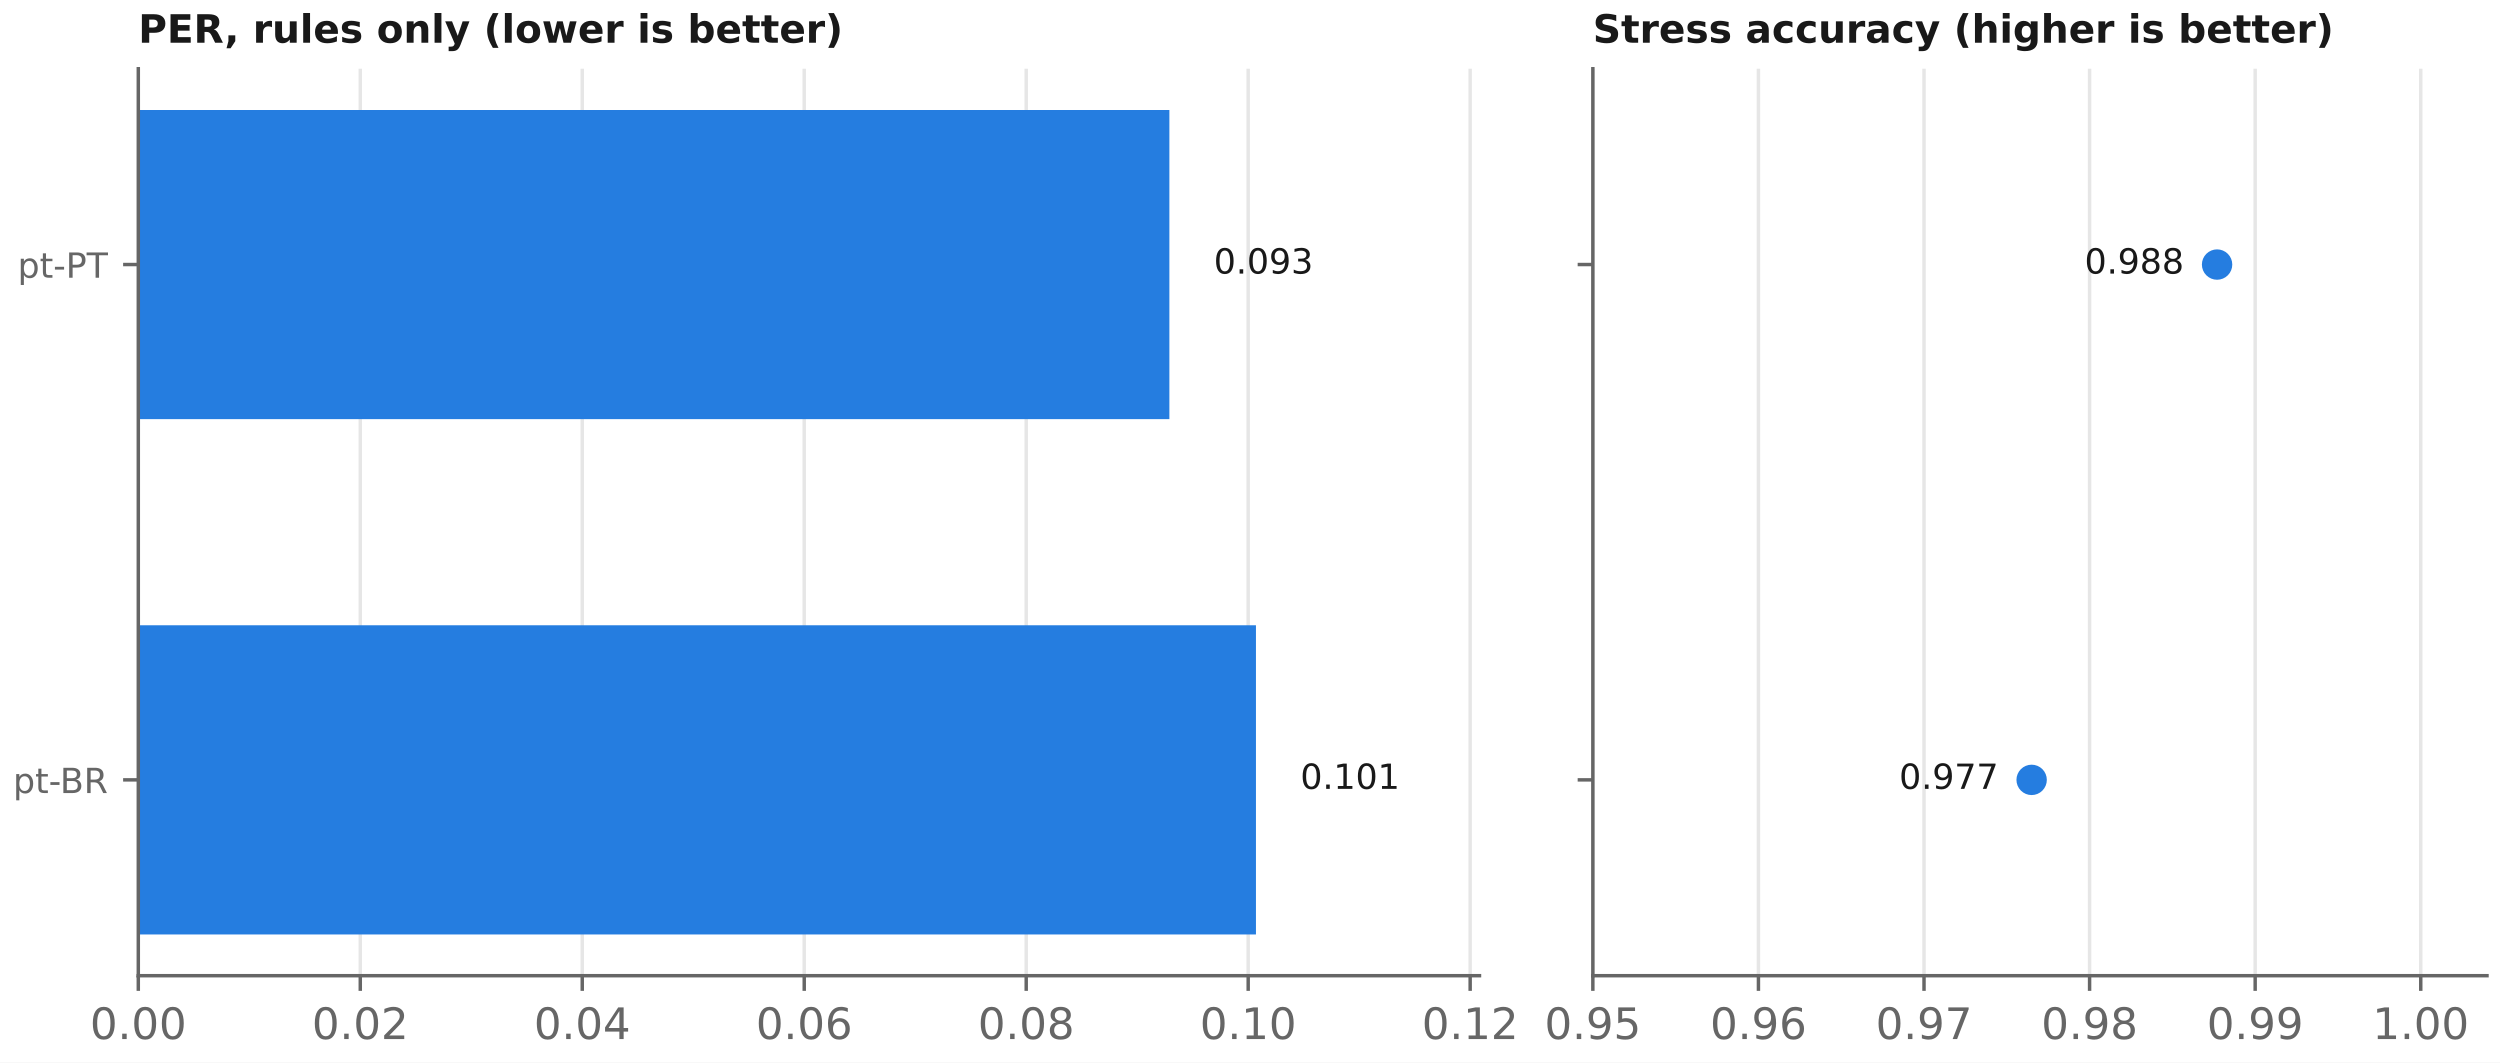
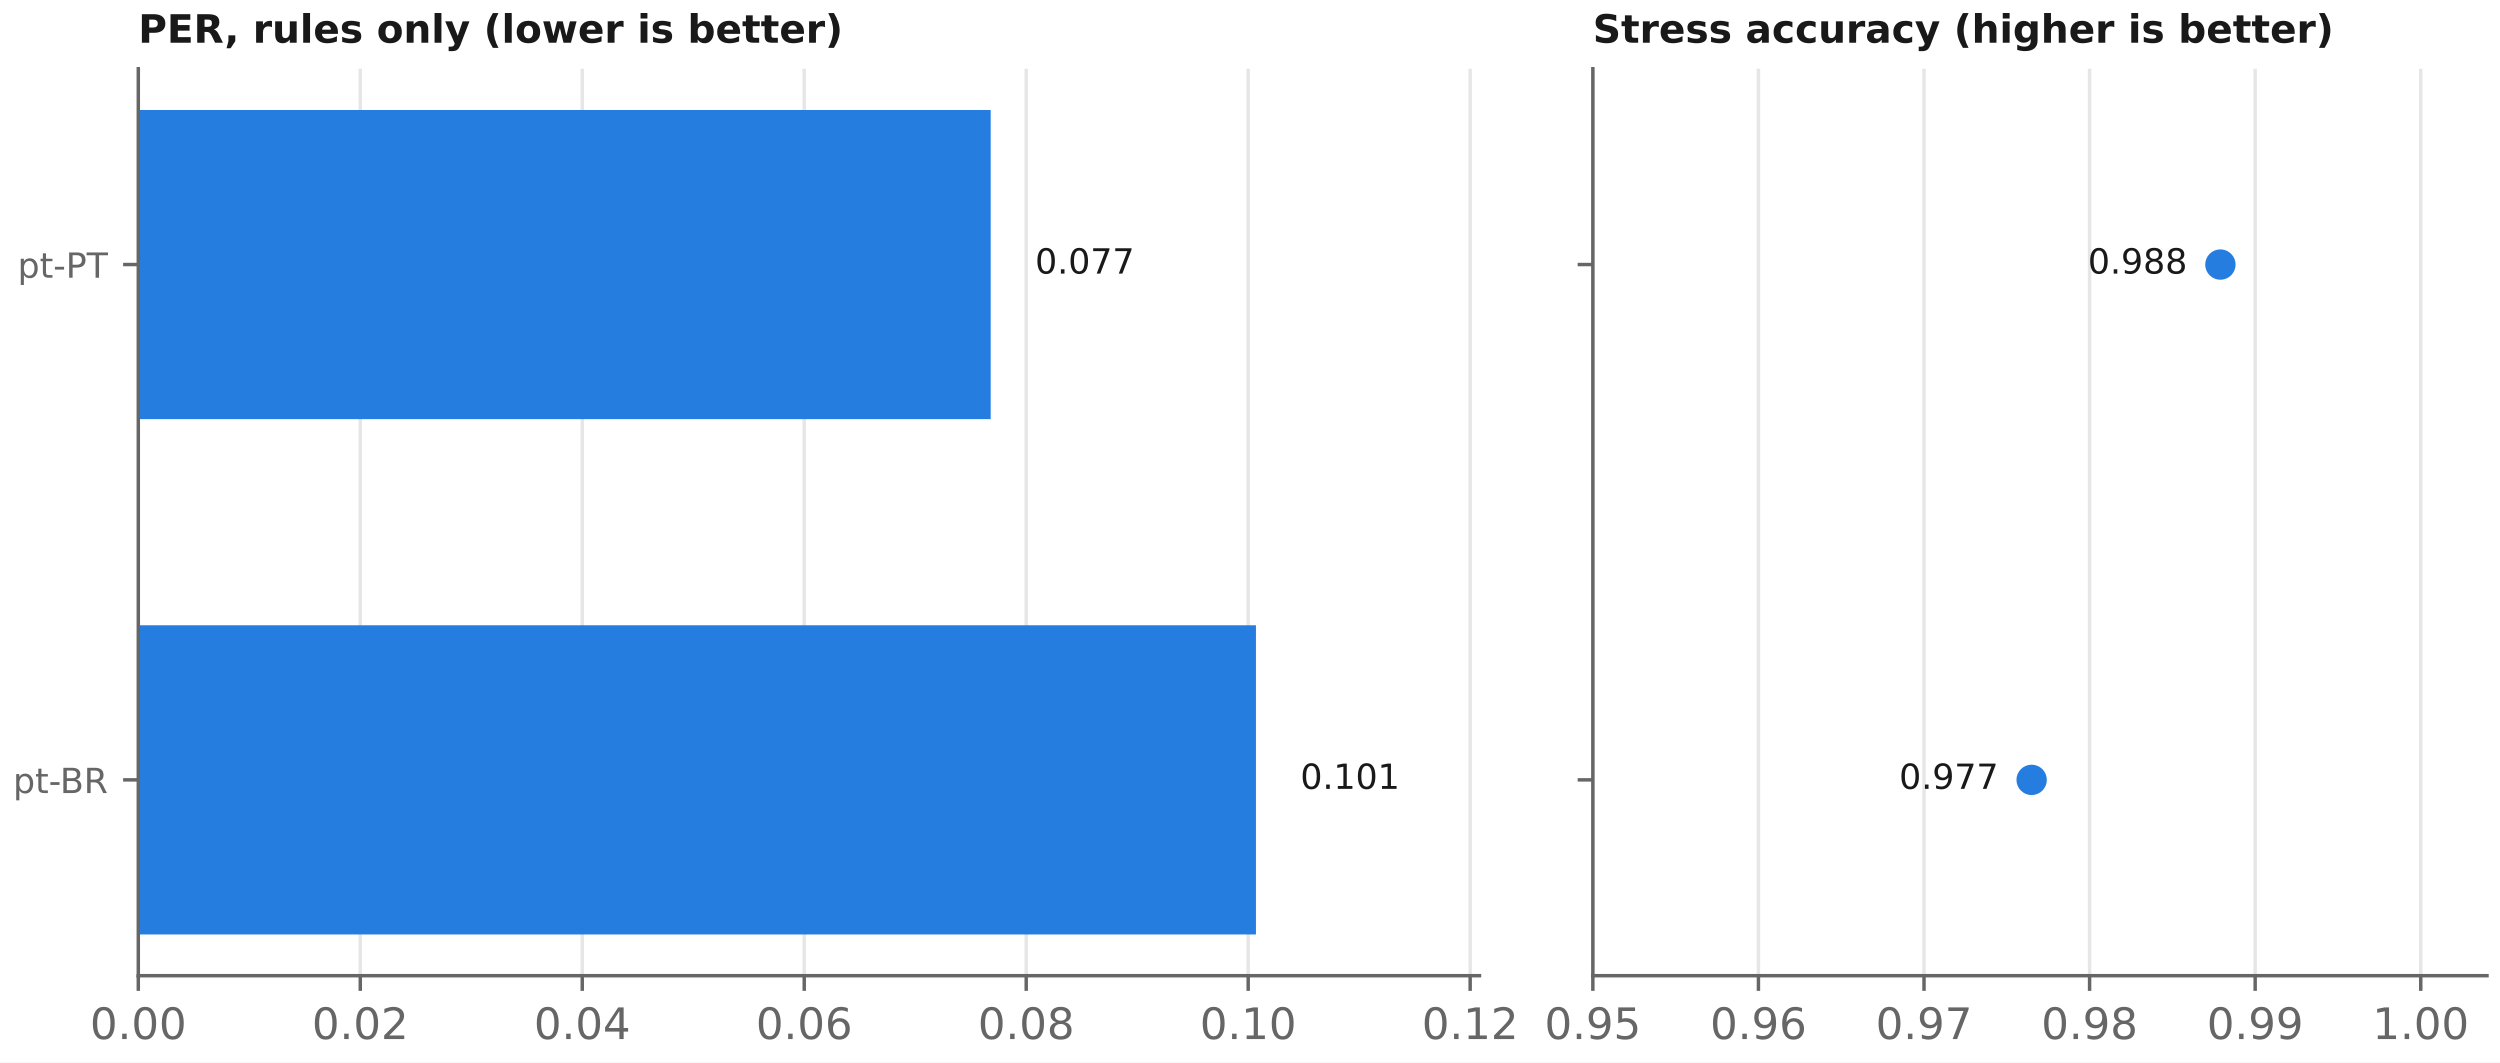
<svg xmlns="http://www.w3.org/2000/svg" xmlns:xlink="http://www.w3.org/1999/xlink" width="576pt" height="244.8pt" viewBox="0 0 576 244.8" version="1.1">
  <defs>
    <style type="text/css">*{stroke-linejoin: round; stroke-linecap: butt}</style>
  </defs>
  <g id="figure_1">
    <g id="patch_1">
      <path d="M 0 244.8  L 576 244.8  L 576 0  L 0 0  z " style="fill: #ffffff" />
    </g>
    <g id="axes_1">
      <g id="patch_2">
        <path d="M 31.864 224.8  L 340.873 224.8  L 340.873 15.839  L 31.864 15.839  z " style="fill: #ffffff" />
      </g>
      <g id="matplotlib.axis_1">
        <g id="xtick_1">
          <g id="line2d_1">
            <path d="M 31.864 224.8  L 31.864 15.839  " clip-path="url(#p73ae3f1e7e)" style="fill: none; stroke: #e6e6e6; stroke-width: 0.8; stroke-linecap: square" />
          </g>
          <g id="line2d_2">
            <defs>
              <path id="m0db574f044" d="M 0 0  L 0 3.5  " style="stroke: #666666; stroke-width: 0.8" />
            </defs>
            <g>
              <use xlink:href="#m0db574f044" x="31.864" y="224.8" style="fill: #666666; stroke: #666666; stroke-width: 0.8" />
            </g>
          </g>
          <g id="text_1">
            <text style="font-size: 10px; font-family: 'DejaVu Sans', 'Bitstream Vera Sans', 'Computer Modern Sans Serif', 'Lucida Grande', 'Verdana', 'Geneva', 'Lucid', 'Arial', 'Helvetica', 'Avant Garde', sans-serif; text-anchor: middle; fill: #666666" x="31.864" y="239.397" transform="rotate(-0 31.86399 239.3974)">0.00</text>
          </g>
        </g>
        <g id="xtick_2">
          <g id="line2d_3">
            <path d="M 83.008 224.8  L 83.008 15.839  " clip-path="url(#p73ae3f1e7e)" style="fill: none; stroke: #e6e6e6; stroke-width: 0.8; stroke-linecap: square" />
          </g>
          <g id="line2d_4">
            <g>
              <use xlink:href="#m0db574f044" x="83.008" y="224.8" style="fill: #666666; stroke: #666666; stroke-width: 0.8" />
            </g>
          </g>
          <g id="text_2">
            <text style="font-size: 10px; font-family: 'DejaVu Sans', 'Bitstream Vera Sans', 'Computer Modern Sans Serif', 'Lucida Grande', 'Verdana', 'Geneva', 'Lucid', 'Arial', 'Helvetica', 'Avant Garde', sans-serif; text-anchor: middle; fill: #666666" x="83.008" y="239.397" transform="rotate(-0 83.00756 239.3974)">0.02</text>
          </g>
        </g>
        <g id="xtick_3">
          <g id="line2d_5">
            <path d="M 134.151 224.8  L 134.151 15.839  " clip-path="url(#p73ae3f1e7e)" style="fill: none; stroke: #e6e6e6; stroke-width: 0.8; stroke-linecap: square" />
          </g>
          <g id="line2d_6">
            <g>
              <use xlink:href="#m0db574f044" x="134.151" y="224.8" style="fill: #666666; stroke: #666666; stroke-width: 0.8" />
            </g>
          </g>
          <g id="text_3">
            <text style="font-size: 10px; font-family: 'DejaVu Sans', 'Bitstream Vera Sans', 'Computer Modern Sans Serif', 'Lucida Grande', 'Verdana', 'Geneva', 'Lucid', 'Arial', 'Helvetica', 'Avant Garde', sans-serif; text-anchor: middle; fill: #666666" x="134.151" y="239.397" transform="rotate(-0 134.1511 239.3974)">0.04</text>
          </g>
        </g>
        <g id="xtick_4">
          <g id="line2d_7">
            <path d="M 185.295 224.8  L 185.295 15.839  " clip-path="url(#p73ae3f1e7e)" style="fill: none; stroke: #e6e6e6; stroke-width: 0.8; stroke-linecap: square" />
          </g>
          <g id="line2d_8">
            <g>
              <use xlink:href="#m0db574f044" x="185.295" y="224.8" style="fill: #666666; stroke: #666666; stroke-width: 0.8" />
            </g>
          </g>
          <g id="text_4">
            <text style="font-size: 10px; font-family: 'DejaVu Sans', 'Bitstream Vera Sans', 'Computer Modern Sans Serif', 'Lucida Grande', 'Verdana', 'Geneva', 'Lucid', 'Arial', 'Helvetica', 'Avant Garde', sans-serif; text-anchor: middle; fill: #666666" x="185.295" y="239.397" transform="rotate(-0 185.2947 239.3974)">0.06</text>
          </g>
        </g>
        <g id="xtick_5">
          <g id="line2d_9">
            <path d="M 236.438 224.8  L 236.438 15.839  " clip-path="url(#p73ae3f1e7e)" style="fill: none; stroke: #e6e6e6; stroke-width: 0.8; stroke-linecap: square" />
          </g>
          <g id="line2d_10">
            <g>
              <use xlink:href="#m0db574f044" x="236.438" y="224.8" style="fill: #666666; stroke: #666666; stroke-width: 0.8" />
            </g>
          </g>
          <g id="text_5">
            <text style="font-size: 10px; font-family: 'DejaVu Sans', 'Bitstream Vera Sans', 'Computer Modern Sans Serif', 'Lucida Grande', 'Verdana', 'Geneva', 'Lucid', 'Arial', 'Helvetica', 'Avant Garde', sans-serif; text-anchor: middle; fill: #666666" x="236.438" y="239.397" transform="rotate(-0 236.4383 239.3974)">0.08</text>
          </g>
        </g>
        <g id="xtick_6">
          <g id="line2d_11">
            <path d="M 287.582 224.8  L 287.582 15.839  " clip-path="url(#p73ae3f1e7e)" style="fill: none; stroke: #e6e6e6; stroke-width: 0.8; stroke-linecap: square" />
          </g>
          <g id="line2d_12">
            <g>
              <use xlink:href="#m0db574f044" x="287.582" y="224.8" style="fill: #666666; stroke: #666666; stroke-width: 0.8" />
            </g>
          </g>
          <g id="text_6">
            <text style="font-size: 10px; font-family: 'DejaVu Sans', 'Bitstream Vera Sans', 'Computer Modern Sans Serif', 'Lucida Grande', 'Verdana', 'Geneva', 'Lucid', 'Arial', 'Helvetica', 'Avant Garde', sans-serif; text-anchor: middle; fill: #666666" x="287.582" y="239.397" transform="rotate(-0 287.5819 239.3974)">0.10</text>
          </g>
        </g>
        <g id="xtick_7">
          <g id="line2d_13">
            <path d="M 338.725 224.8  L 338.725 15.839  " clip-path="url(#p73ae3f1e7e)" style="fill: none; stroke: #e6e6e6; stroke-width: 0.8; stroke-linecap: square" />
          </g>
          <g id="line2d_14">
            <g>
              <use xlink:href="#m0db574f044" x="338.725" y="224.8" style="fill: #666666; stroke: #666666; stroke-width: 0.8" />
            </g>
          </g>
          <g id="text_7">
            <text style="font-size: 10px; font-family: 'DejaVu Sans', 'Bitstream Vera Sans', 'Computer Modern Sans Serif', 'Lucida Grande', 'Verdana', 'Geneva', 'Lucid', 'Arial', 'Helvetica', 'Avant Garde', sans-serif; text-anchor: middle; fill: #666666" x="338.725" y="239.397" transform="rotate(-0 338.7254 239.3974)">0.12</text>
          </g>
        </g>
      </g>
      <g id="matplotlib.axis_2">
        <g id="ytick_1">
          <g id="line2d_15">
            <defs>
              <path id="m9a97e96fcf" d="M 0 0  L -3.5 0  " style="stroke: #666666; stroke-width: 0.8" />
            </defs>
            <g>
              <use xlink:href="#m9a97e96fcf" x="31.864" y="60.955" style="fill: #666666; stroke: #666666; stroke-width: 0.8" />
            </g>
          </g>
          <g id="text_8">
            <text style="font-size: 8px; font-family: 'DejaVu Sans', 'Bitstream Vera Sans', 'Computer Modern Sans Serif', 'Lucida Grande', 'Verdana', 'Geneva', 'Lucid', 'Arial', 'Helvetica', 'Avant Garde', sans-serif; text-anchor: end; fill: #666666" x="24.864" y="63.994" transform="rotate(-0 24.86399 63.99446)">pt-PT</text>
          </g>
        </g>
        <g id="ytick_2">
          <g id="line2d_16">
            <g>
              <use xlink:href="#m9a97e96fcf" x="31.864" y="179.683" style="fill: #666666; stroke: #666666; stroke-width: 0.8" />
            </g>
          </g>
          <g id="text_9">
            <text style="font-size: 8px; font-family: 'DejaVu Sans', 'Bitstream Vera Sans', 'Computer Modern Sans Serif', 'Lucida Grande', 'Verdana', 'Geneva', 'Lucid', 'Arial', 'Helvetica', 'Avant Garde', sans-serif; text-anchor: end; fill: #666666" x="24.864" y="182.722" transform="rotate(-0 24.86399 182.7223)">pt-BR</text>
          </g>
        </g>
      </g>
      <g id="patch_3">
-         <path d="M 31.864 25.337  L 269.426 25.337  L 269.426 96.574  L 31.864 96.574  z " clip-path="url(#p73ae3f1e7e)" style="fill: #257de0" />
+         <path d="M 31.864 25.337  L 228.255 25.337  L 228.255 96.574  L 31.864 96.574  z " clip-path="url(#p73ae3f1e7e)" style="fill: #257de0" />
      </g>
      <g id="patch_4">
        <path d="M 31.864 144.065  L 289.372 144.065  L 289.372 215.302  L 31.864 215.302  z " clip-path="url(#p73ae3f1e7e)" style="fill: #257de0" />
      </g>
      <g id="patch_5">
        <path d="M 31.864 224.8  L 31.864 15.839  " style="fill: none; stroke: #666666; stroke-width: 0.8; stroke-linejoin: miter; stroke-linecap: square" />
      </g>
      <g id="patch_6">
        <path d="M 31.864 224.8  L 340.873 224.8  " style="fill: none; stroke: #666666; stroke-width: 0.8; stroke-linejoin: miter; stroke-linecap: square" />
      </g>
      <g id="text_10">
-         <text style="font-size: 8px; font-family: 'DejaVu Sans', 'Bitstream Vera Sans', 'Computer Modern Sans Serif', 'Lucida Grande', 'Verdana', 'Geneva', 'Lucid', 'Arial', 'Helvetica', 'Avant Garde', sans-serif; text-anchor: start; fill: #191919" x="279.655" y="63.034" transform="rotate(-0 279.6546 63.03352)">0.093</text>
+         <text style="font-size: 8px; font-family: 'DejaVu Sans', 'Bitstream Vera Sans', 'Computer Modern Sans Serif', 'Lucida Grande', 'Verdana', 'Geneva', 'Lucid', 'Arial', 'Helvetica', 'Avant Garde', sans-serif; text-anchor: start; fill: #191919" x="238.484" y="63.034" transform="rotate(-0 238.484 63.03352)">0.077</text>
      </g>
      <g id="text_11">
        <text style="font-size: 8px; font-family: 'DejaVu Sans', 'Bitstream Vera Sans', 'Computer Modern Sans Serif', 'Lucida Grande', 'Verdana', 'Geneva', 'Lucid', 'Arial', 'Helvetica', 'Avant Garde', sans-serif; text-anchor: start; fill: #191919" x="299.601" y="181.761" transform="rotate(-0 299.6006 181.7613)">0.101</text>
      </g>
      <g id="text_12">
        <text style="font-weight: 700; font-size: 9px; font-family: 'DejaVu Sans', 'Bitstream Vera Sans', 'Computer Modern Sans Serif', 'Lucida Grande', 'Verdana', 'Geneva', 'Lucid', 'Arial', 'Helvetica', 'Avant Garde', sans-serif; text-anchor: start; fill: #191919" x="31.864" y="9.839" transform="rotate(-0 31.86399 9.838834)">PER, rules only (lower is better)</text>
      </g>
    </g>
    <g id="axes_2">
      <g id="patch_7">
        <path d="M 366.993 224.8  L 573 224.8  L 573 15.839  L 366.993 15.839  z " style="fill: #ffffff" />
      </g>
      <g id="matplotlib.axis_3">
        <g id="xtick_8">
          <g id="line2d_17">
            <path d="M 366.993 224.8  L 366.993 15.839  " clip-path="url(#p0f48ddc2b1)" style="fill: none; stroke: #e6e6e6; stroke-width: 0.8; stroke-linecap: square" />
          </g>
          <g id="line2d_18">
            <g>
              <use xlink:href="#m0db574f044" x="366.993" y="224.8" style="fill: #666666; stroke: #666666; stroke-width: 0.8" />
            </g>
          </g>
          <g id="text_13">
            <text style="font-size: 10px; font-family: 'DejaVu Sans', 'Bitstream Vera Sans', 'Computer Modern Sans Serif', 'Lucida Grande', 'Verdana', 'Geneva', 'Lucid', 'Arial', 'Helvetica', 'Avant Garde', sans-serif; text-anchor: middle; fill: #666666" x="366.993" y="239.397" transform="rotate(-0 366.9934 239.3974)">0.95</text>
          </g>
        </g>
        <g id="xtick_9">
          <g id="line2d_19">
            <path d="M 405.143 224.8  L 405.143 15.839  " clip-path="url(#p0f48ddc2b1)" style="fill: none; stroke: #e6e6e6; stroke-width: 0.8; stroke-linecap: square" />
          </g>
          <g id="line2d_20">
            <g>
              <use xlink:href="#m0db574f044" x="405.143" y="224.8" style="fill: #666666; stroke: #666666; stroke-width: 0.8" />
            </g>
          </g>
          <g id="text_14">
            <text style="font-size: 10px; font-family: 'DejaVu Sans', 'Bitstream Vera Sans', 'Computer Modern Sans Serif', 'Lucida Grande', 'Verdana', 'Geneva', 'Lucid', 'Arial', 'Helvetica', 'Avant Garde', sans-serif; text-anchor: middle; fill: #666666" x="405.143" y="239.397" transform="rotate(-0 405.1428 239.3974)">0.96</text>
          </g>
        </g>
        <g id="xtick_10">
          <g id="line2d_21">
            <path d="M 443.292 224.8  L 443.292 15.839  " clip-path="url(#p0f48ddc2b1)" style="fill: none; stroke: #e6e6e6; stroke-width: 0.8; stroke-linecap: square" />
          </g>
          <g id="line2d_22">
            <g>
              <use xlink:href="#m0db574f044" x="443.292" y="224.8" style="fill: #666666; stroke: #666666; stroke-width: 0.8" />
            </g>
          </g>
          <g id="text_15">
            <text style="font-size: 10px; font-family: 'DejaVu Sans', 'Bitstream Vera Sans', 'Computer Modern Sans Serif', 'Lucida Grande', 'Verdana', 'Geneva', 'Lucid', 'Arial', 'Helvetica', 'Avant Garde', sans-serif; text-anchor: middle; fill: #666666" x="443.292" y="239.397" transform="rotate(-0 443.2921 239.3974)">0.97</text>
          </g>
        </g>
        <g id="xtick_11">
          <g id="line2d_23">
            <path d="M 481.441 224.8  L 481.441 15.839  " clip-path="url(#p0f48ddc2b1)" style="fill: none; stroke: #e6e6e6; stroke-width: 0.8; stroke-linecap: square" />
          </g>
          <g id="line2d_24">
            <g>
              <use xlink:href="#m0db574f044" x="481.441" y="224.8" style="fill: #666666; stroke: #666666; stroke-width: 0.8" />
            </g>
          </g>
          <g id="text_16">
            <text style="font-size: 10px; font-family: 'DejaVu Sans', 'Bitstream Vera Sans', 'Computer Modern Sans Serif', 'Lucida Grande', 'Verdana', 'Geneva', 'Lucid', 'Arial', 'Helvetica', 'Avant Garde', sans-serif; text-anchor: middle; fill: #666666" x="481.441" y="239.397" transform="rotate(-0 481.4414 239.3974)">0.98</text>
          </g>
        </g>
        <g id="xtick_12">
          <g id="line2d_25">
            <path d="M 519.591 224.8  L 519.591 15.839  " clip-path="url(#p0f48ddc2b1)" style="fill: none; stroke: #e6e6e6; stroke-width: 0.8; stroke-linecap: square" />
          </g>
          <g id="line2d_26">
            <g>
              <use xlink:href="#m0db574f044" x="519.591" y="224.8" style="fill: #666666; stroke: #666666; stroke-width: 0.8" />
            </g>
          </g>
          <g id="text_17">
            <text style="font-size: 10px; font-family: 'DejaVu Sans', 'Bitstream Vera Sans', 'Computer Modern Sans Serif', 'Lucida Grande', 'Verdana', 'Geneva', 'Lucid', 'Arial', 'Helvetica', 'Avant Garde', sans-serif; text-anchor: middle; fill: #666666" x="519.591" y="239.397" transform="rotate(-0 519.5907 239.3974)">0.99</text>
          </g>
        </g>
        <g id="xtick_13">
          <g id="line2d_27">
            <path d="M 557.74 224.8  L 557.74 15.839  " clip-path="url(#p0f48ddc2b1)" style="fill: none; stroke: #e6e6e6; stroke-width: 0.8; stroke-linecap: square" />
          </g>
          <g id="line2d_28">
            <g>
              <use xlink:href="#m0db574f044" x="557.74" y="224.8" style="fill: #666666; stroke: #666666; stroke-width: 0.8" />
            </g>
          </g>
          <g id="text_18">
            <text style="font-size: 10px; font-family: 'DejaVu Sans', 'Bitstream Vera Sans', 'Computer Modern Sans Serif', 'Lucida Grande', 'Verdana', 'Geneva', 'Lucid', 'Arial', 'Helvetica', 'Avant Garde', sans-serif; text-anchor: middle; fill: #666666" x="557.74" y="239.397" transform="rotate(-0 557.74 239.3974)">1.00</text>
          </g>
        </g>
      </g>
      <g id="matplotlib.axis_4">
        <g id="ytick_3">
          <g id="line2d_29">
            <g>
              <use xlink:href="#m9a97e96fcf" x="366.993" y="60.955" style="fill: #666666; stroke: #666666; stroke-width: 0.8" />
            </g>
          </g>
        </g>
        <g id="ytick_4">
          <g id="line2d_30">
            <g>
              <use xlink:href="#m9a97e96fcf" x="366.993" y="179.683" style="fill: #666666; stroke: #666666; stroke-width: 0.8" />
            </g>
          </g>
        </g>
      </g>
      <g id="patch_8">
        <path d="M 366.993 224.8  L 366.993 15.839  " style="fill: none; stroke: #666666; stroke-width: 0.8; stroke-linejoin: miter; stroke-linecap: square" />
      </g>
      <g id="patch_9">
        <path d="M 366.993 224.8  L 573 224.8  " style="fill: none; stroke: #666666; stroke-width: 0.8; stroke-linejoin: miter; stroke-linecap: square" />
      </g>
      <g id="PathCollection_1">
        <defs>
          <path id="mc776bb2d2c" d="M 0 3  C 0.796 3 1.559 2.684 2.121 2.121  C 2.684 1.559 3 0.796 3 0  C 3 -0.796 2.684 -1.559 2.121 -2.121  C 1.559 -2.684 0.796 -3 0 -3  C -0.796 -3 -1.559 -2.684 -2.121 -2.121  C -2.684 -1.559 -3 -0.796 -3 0  C -3 0.796 -2.684 1.559 -2.121 2.121  C -1.559 2.684 -0.796 3 0 3  z " style="stroke: #257de0" />
        </defs>
        <g clip-path="url(#p0f48ddc2b1)">
-           <use xlink:href="#mc776bb2d2c" x="510.816" y="60.955" style="fill: #257de0; stroke: #257de0" />
+           <use xlink:href="#mc776bb2d2c" x="511.579" y="60.955" style="fill: #257de0; stroke: #257de0" />
          <use xlink:href="#mc776bb2d2c" x="468.089" y="179.683" style="fill: #257de0; stroke: #257de0" />
        </g>
      </g>
      <g id="text_19">
-         <text style="font-size: 8px; font-family: 'DejaVu Sans', 'Bitstream Vera Sans', 'Computer Modern Sans Serif', 'Lucida Grande', 'Verdana', 'Geneva', 'Lucid', 'Arial', 'Helvetica', 'Avant Garde', sans-serif; text-anchor: end; fill: #191919" x="503.187" y="63.034" transform="rotate(-0 503.1865 63.03352)">0.988</text>
+         <text style="font-size: 8px; font-family: 'DejaVu Sans', 'Bitstream Vera Sans', 'Computer Modern Sans Serif', 'Lucida Grande', 'Verdana', 'Geneva', 'Lucid', 'Arial', 'Helvetica', 'Avant Garde', sans-serif; text-anchor: end; fill: #191919" x="503.949" y="63.034" transform="rotate(-0 503.9495 63.03352)">0.988</text>
      </g>
      <g id="text_20">
        <text style="font-size: 8px; font-family: 'DejaVu Sans', 'Bitstream Vera Sans', 'Computer Modern Sans Serif', 'Lucida Grande', 'Verdana', 'Geneva', 'Lucid', 'Arial', 'Helvetica', 'Avant Garde', sans-serif; text-anchor: end; fill: #191919" x="460.459" y="181.761" transform="rotate(-0 460.4593 181.7613)">0.977</text>
      </g>
      <g id="text_21">
        <text style="font-weight: 700; font-size: 9px; font-family: 'DejaVu Sans', 'Bitstream Vera Sans', 'Computer Modern Sans Serif', 'Lucida Grande', 'Verdana', 'Geneva', 'Lucid', 'Arial', 'Helvetica', 'Avant Garde', sans-serif; text-anchor: start; fill: #191919" x="366.993" y="9.839" transform="rotate(-0 366.9934 9.838834)">Stress accuracy (higher is better)</text>
      </g>
    </g>
  </g>
  <defs>
    <clipPath id="p73ae3f1e7e">
      <rect x="31.864" y="15.839" width="309.009" height="208.961" />
    </clipPath>
    <clipPath id="p0f48ddc2b1">
      <rect x="366.993" y="15.839" width="206.006" height="208.961" />
    </clipPath>
  </defs>
</svg>
